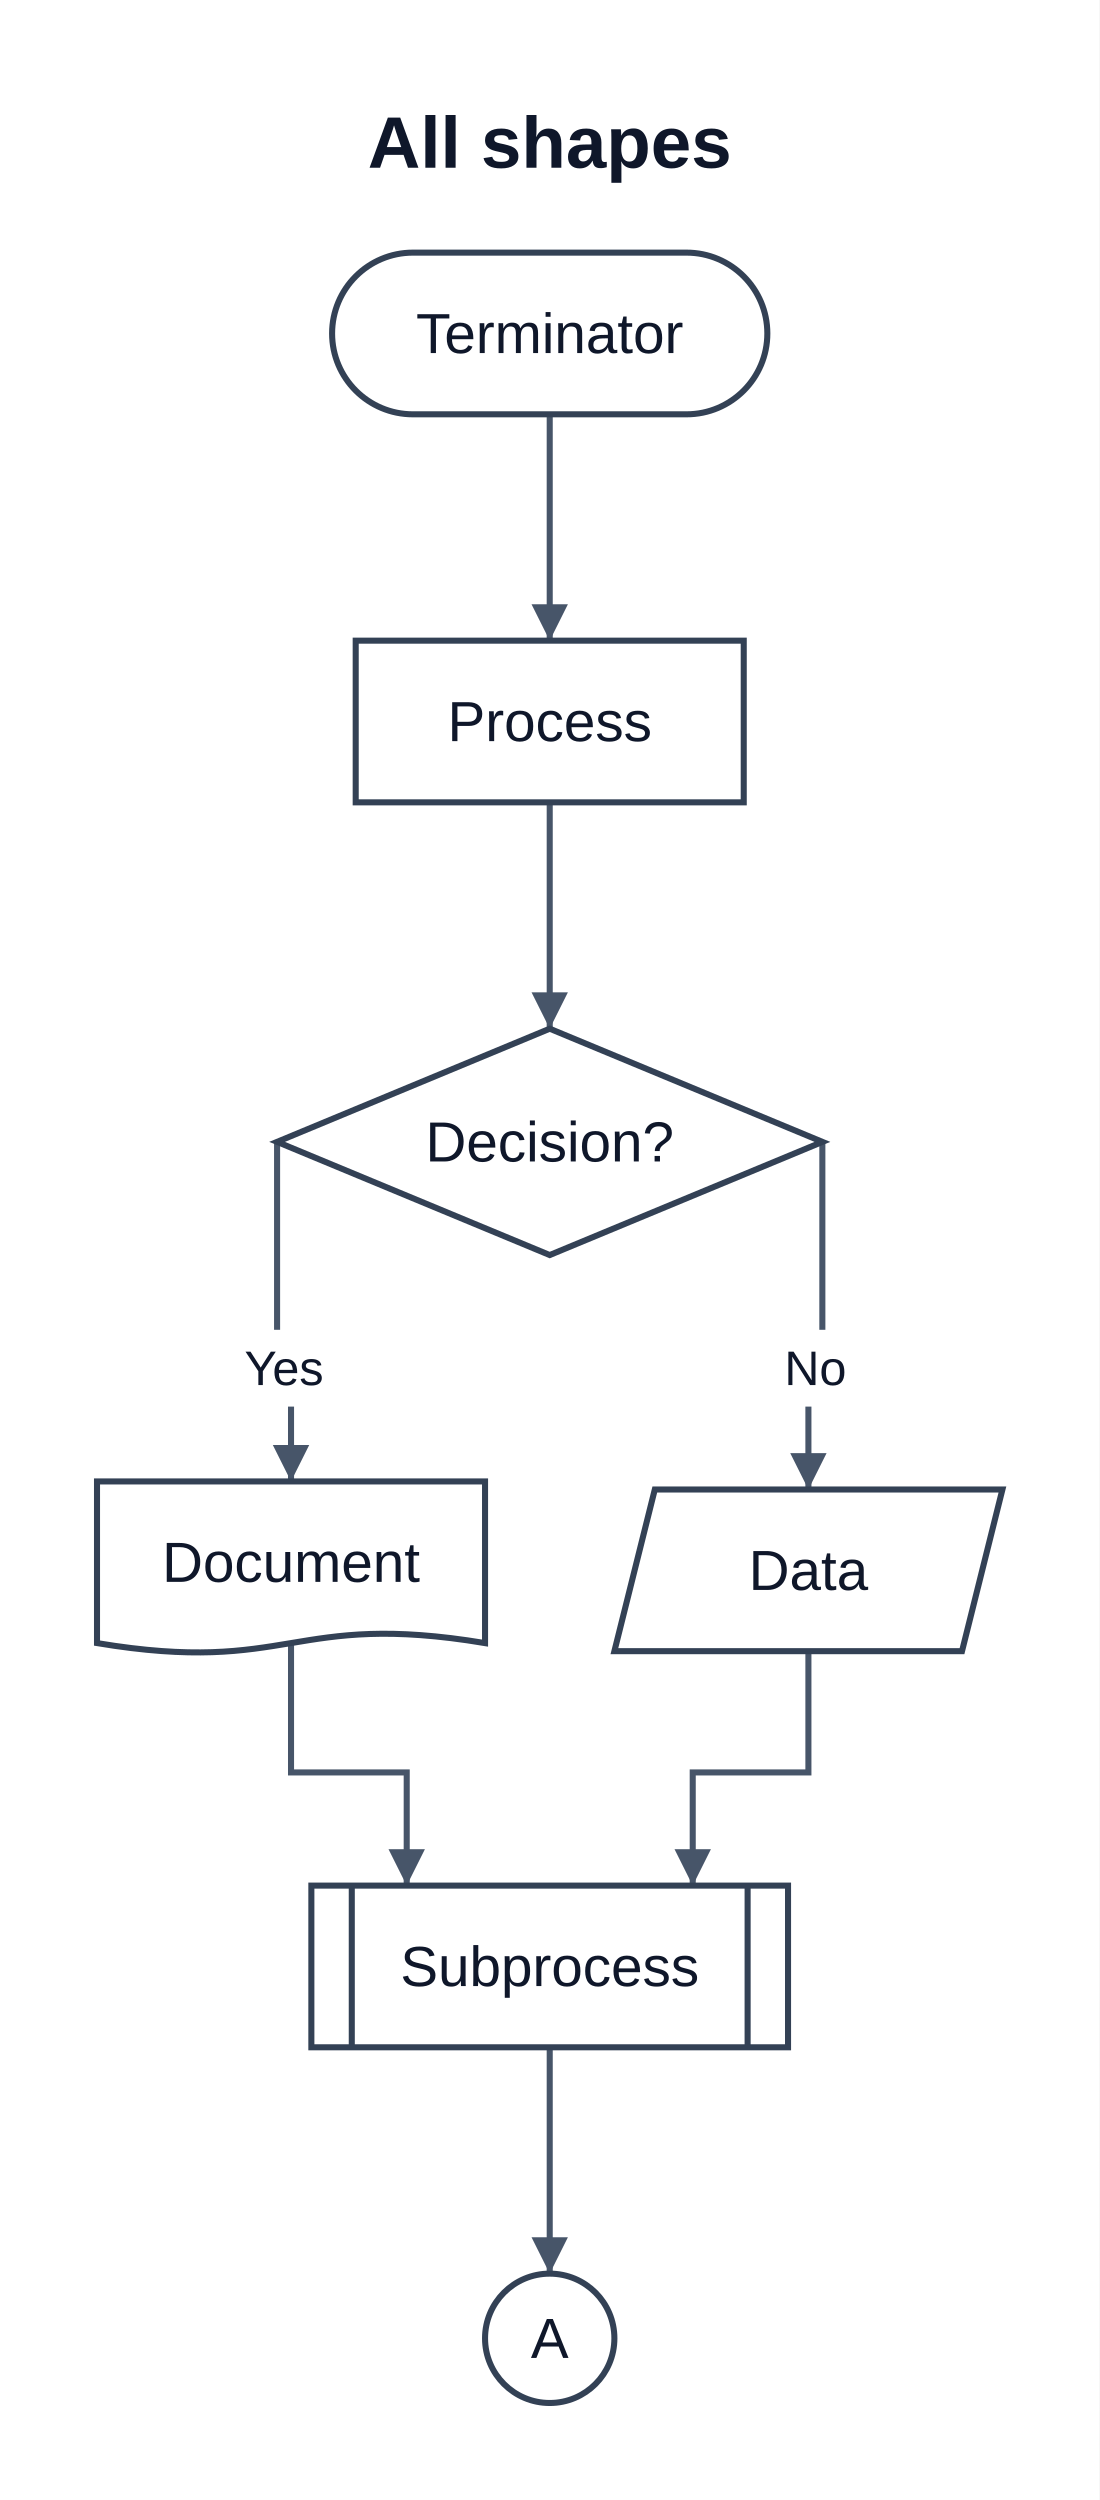
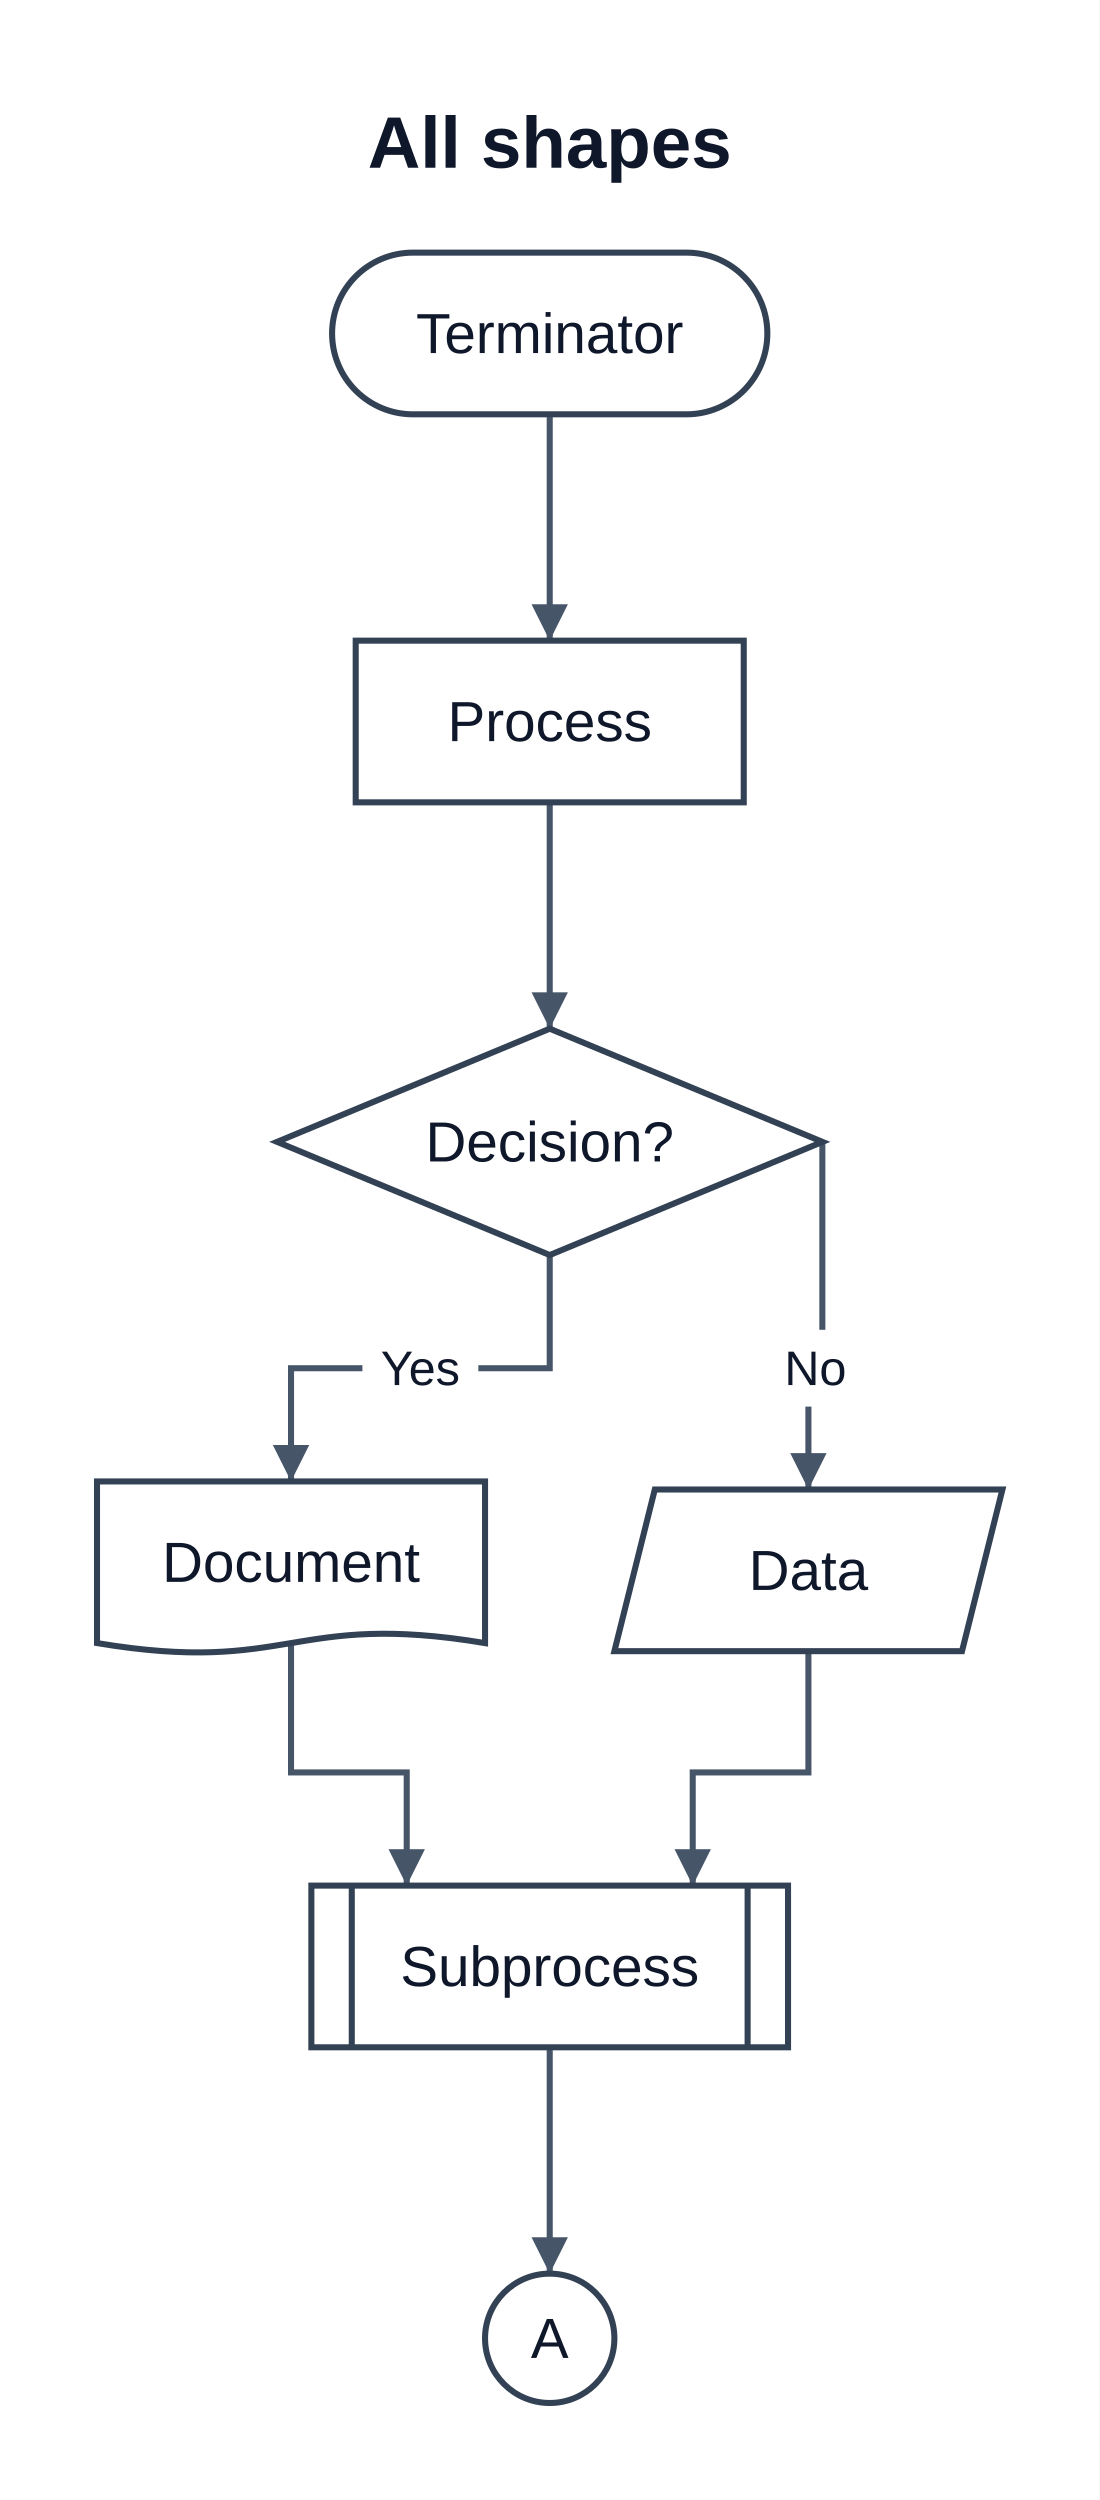
<svg xmlns="http://www.w3.org/2000/svg" version="1.1" width="272" height="618.5" viewBox="0 0 272 618.5" class="jtd jtd-flowchart">
  <defs>
    <marker id="jtd-arrow" viewBox="0 0 10 10" refX="10" refY="5" markerWidth="9" markerHeight="9" markerUnits="userSpaceOnUse" orient="auto">
      <path d="M0 0L10 5L0 10Z" fill="#475569" />
    </marker>
  </defs>
  <rect width="272" height="618.5" fill="#ffffff" />
  <g font-family="Arial, 'Liberation Sans', Helvetica, sans-serif" font-size="14" fill="#0f172a" style="font-kerning:none;font-variant-ligatures:none">
    <text x="136" y="41.49" text-anchor="middle" font-size="18" font-weight="bold" class="jtd-title">All shapes</text>
    <g transform="translate(24 62.5)">
      <g id="e-edge:0" class="jtd-edge" data-id="edge:0" data-from="t" data-to="p">
        <path d="M112 40L112 96" fill="none" stroke="#475569" stroke-width="1.5" marker-end="url(#jtd-arrow)" />
      </g>
      <g id="e-edge:1" class="jtd-edge" data-id="edge:1" data-from="p" data-to="d">
        <path d="M112 136L112 192" fill="none" stroke="#475569" stroke-width="1.5" marker-end="url(#jtd-arrow)" />
      </g>
      <g id="e-edge:2" class="jtd-edge" data-id="edge:2" data-from="d" data-to="doc">
-         <path d="M44.55 220L44.55 276L48 276L48 304" fill="none" stroke="#475569" stroke-width="1.5" marker-end="url(#jtd-arrow)" />
-         <rect x="31.93" y="266.5" width="28.68" height="19" rx="3" fill="#ffffff" />
-         <text x="46.27" y="280.16" text-anchor="middle" font-size="12">Yes</text>
+         <path d="M112 248L112 276L48 276L48 304" fill="none" stroke="#475569" stroke-width="1.5" marker-end="url(#jtd-arrow)" />
+         <rect x="65.66" y="266.5" width="28.68" height="19" rx="3" fill="#ffffff" />
+         <text x="80" y="280.16" text-anchor="middle" font-size="12">Yes</text>
      </g>
      <g id="e-edge:3" class="jtd-edge" data-id="edge:3" data-from="d" data-to="io">
        <path d="M179.45 220L179.45 276L176 276L176 306" fill="none" stroke="#475569" stroke-width="1.5" marker-end="url(#jtd-arrow)" />
        <rect x="166.06" y="266.5" width="23.34" height="19" rx="3" fill="#ffffff" />
        <text x="177.73" y="280.16" text-anchor="middle" font-size="12">No</text>
      </g>
      <g id="e-edge:4" class="jtd-edge" data-id="edge:4" data-from="doc" data-to="sub">
        <path d="M48 344L48 376L76.62 376L76.62 404" fill="none" stroke="#475569" stroke-width="1.5" marker-end="url(#jtd-arrow)" />
      </g>
      <g id="e-edge:5" class="jtd-edge" data-id="edge:5" data-from="io" data-to="sub">
        <path d="M176 346L176 376L147.38 376L147.38 404" fill="none" stroke="#475569" stroke-width="1.5" marker-end="url(#jtd-arrow)" />
      </g>
      <g id="e-edge:6" class="jtd-edge" data-id="edge:6" data-from="sub" data-to="c">
        <path d="M112 444L112 500" fill="none" stroke="#475569" stroke-width="1.5" marker-end="url(#jtd-arrow)" />
      </g>
      <g id="n-t" class="jtd-node jtd-shape-terminator" data-id="t" transform="translate(58.16 0)">
        <path d="M20 0H87.68A20 20 0 0 1 87.68 40H20A20 20 0 0 1 20 0Z" fill="#ffffff" stroke="#334155" stroke-width="1.5" />
        <text x="53.84" y="24.85" text-anchor="middle">Terminator</text>
      </g>
      <g id="n-p" class="jtd-node jtd-shape-process" data-id="p" transform="translate(64 96)">
        <path d="M0 0H96V40H0Z" fill="#ffffff" stroke="#334155" stroke-width="1.5" />
        <text x="48" y="24.85" text-anchor="middle">Process</text>
      </g>
      <g id="n-d" class="jtd-node jtd-shape-decision" data-id="d" transform="translate(44.55 192)">
        <path d="M67.45 0L134.91 28L67.45 56L0 28Z" fill="#ffffff" stroke="#334155" stroke-width="1.5" />
        <text x="67.45" y="32.85" text-anchor="middle">Decision?</text>
      </g>
      <g id="n-doc" class="jtd-node jtd-shape-document" data-id="doc" transform="translate(0 304)">
        <path d="M0 0H96V40C48 32 48 48 0 40Z" fill="#ffffff" stroke="#334155" stroke-width="1.5" />
        <text x="48" y="24.85" text-anchor="middle">Document</text>
      </g>
      <g id="n-io" class="jtd-node jtd-shape-data" data-id="io" transform="translate(128 306)">
        <path d="M10 0H96L86 40H0Z" fill="#ffffff" stroke="#334155" stroke-width="1.5" />
        <text x="48" y="24.85" text-anchor="middle">Data</text>
      </g>
      <g id="n-sub" class="jtd-node jtd-shape-subprocess" data-id="sub" transform="translate(53.03 404)">
        <path d="M0 0H117.93V40H0Z" fill="#ffffff" stroke="#334155" stroke-width="1.5" />
        <path d="M10 0V40M107.93 0V40" fill="none" stroke="#334155" stroke-width="1.5" />
        <text x="58.97" y="24.85" text-anchor="middle">Subprocess</text>
      </g>
      <g id="n-c" class="jtd-node jtd-shape-connector" data-id="c" transform="translate(96 500)">
        <path d="M0 16A16 16 0 1 1 32 16A16 16 0 1 1 0 16Z" fill="#ffffff" stroke="#334155" stroke-width="1.5" />
        <text x="16" y="20.85" text-anchor="middle">A</text>
      </g>
    </g>
  </g>
</svg>
